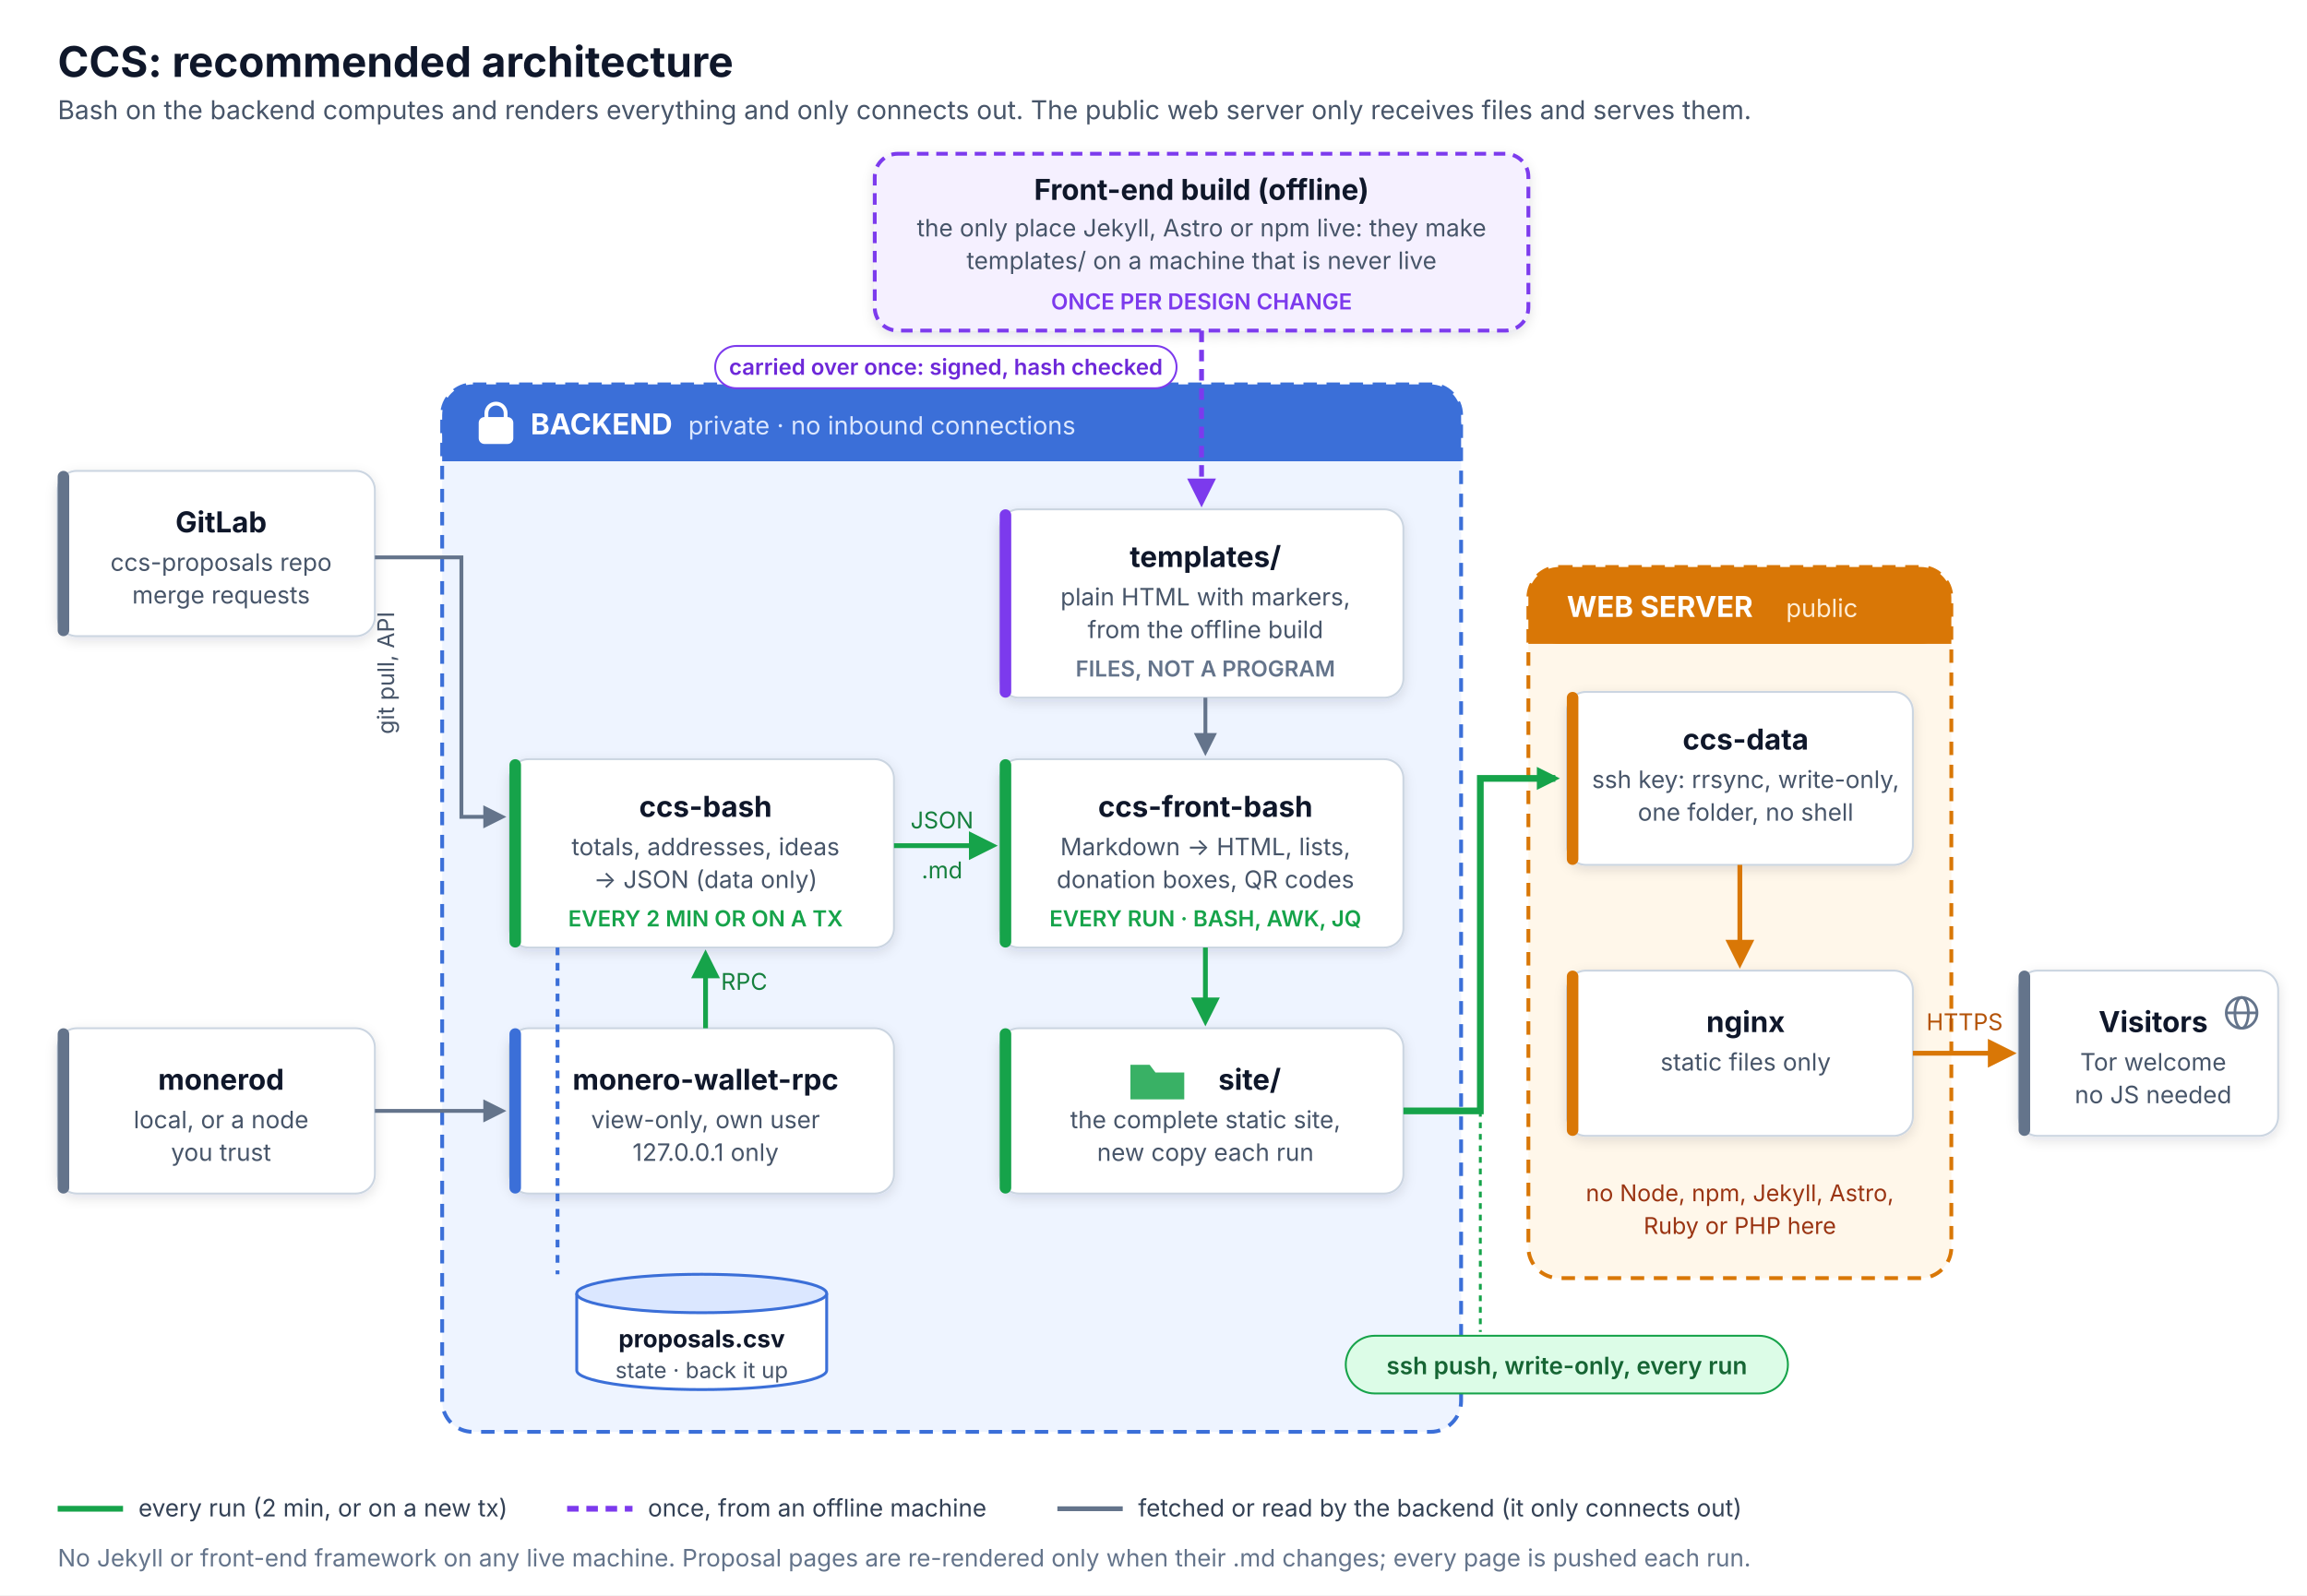
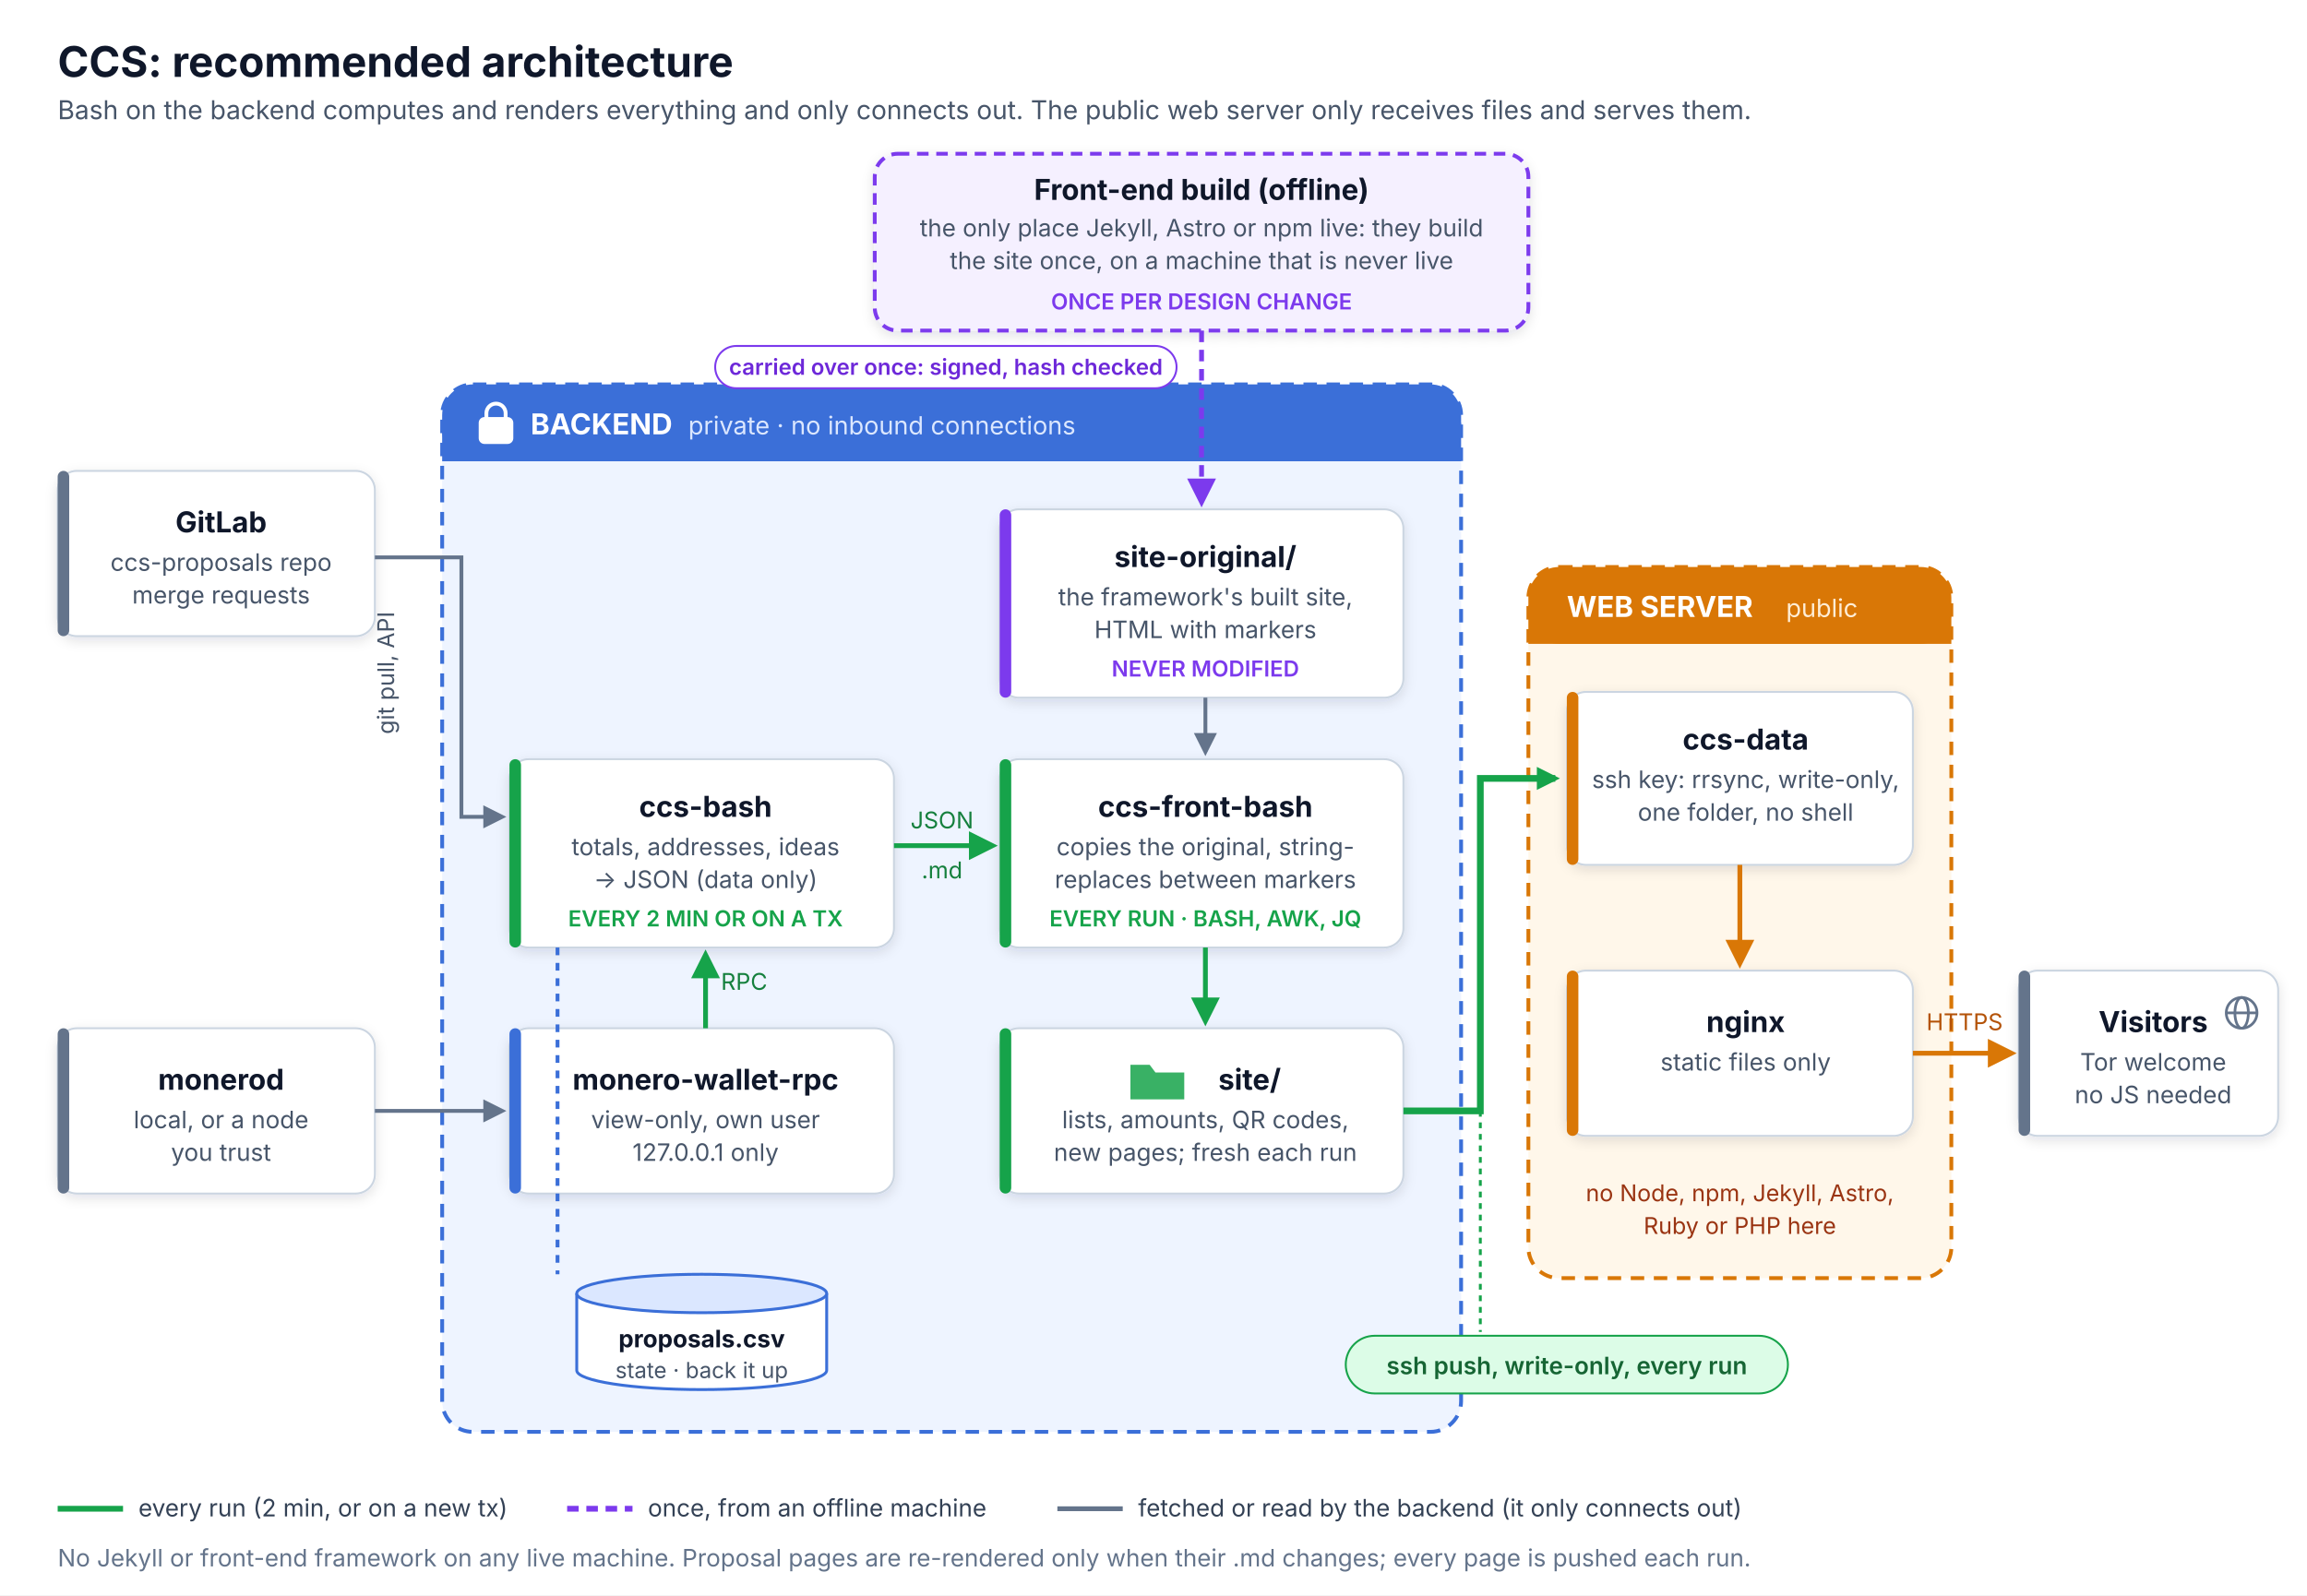
<svg xmlns="http://www.w3.org/2000/svg" viewBox="0 0 1200 830" width="1200" height="830" font-family="Inter, Helvetica, Arial, sans-serif">
  <defs>
    <filter id="sh" x="-10%" y="-10%" width="120%" height="130%">
      <feDropShadow dx="0" dy="2" stdDeviation="3" flood-color="#0f172a" flood-opacity="0.12" />
    </filter>
    <marker id="g" viewBox="0 0 10 10" refX="8" refY="5" markerWidth="6" markerHeight="6" orient="auto">
      <path d="M0,0 L10,5 L0,10 z" fill="#16a34a" />
    </marker>
    <marker id="gb" viewBox="0 0 10 10" refX="8" refY="5" markerWidth="12" markerHeight="12" markerUnits="userSpaceOnUse" orient="auto">
      <path d="M0,0 L10,5 L0,10 z" fill="#16a34a" />
    </marker>
    <marker id="p" viewBox="0 0 10 10" refX="8" refY="5" markerWidth="6" markerHeight="6" orient="auto">
      <path d="M0,0 L10,5 L0,10 z" fill="#7c3aed" />
    </marker>
    <marker id="s" viewBox="0 0 10 10" refX="8" refY="5" markerWidth="6" markerHeight="6" orient="auto">
      <path d="M0,0 L10,5 L0,10 z" fill="#64748b" />
    </marker>
    <marker id="o" viewBox="0 0 10 10" refX="8" refY="5" markerWidth="6" markerHeight="6" orient="auto">
      <path d="M0,0 L10,5 L0,10 z" fill="#d97706" />
    </marker>
  </defs>
  <rect width="1200" height="830" fill="#ffffff" />
  <text x="30" y="40" font-size="22" font-weight="700" fill="#0f172a">CCS: recommended architecture</text>
  <text x="30" y="62" font-size="13.5" fill="#475569">Bash on the backend computes and renders everything and only connects out. The public web server only receives files and serves them.</text>
  <g transform="translate(0,115)">
    <rect x="230" y="85" width="530" height="545" rx="16" fill="#eef4ff" stroke="#3b6fd8" stroke-width="2" stroke-dasharray="7 5" />
    <rect x="230" y="85" width="530" height="40" rx="16" fill="#3b6fd8" />
    <rect x="230" y="105" width="530" height="20" fill="#3b6fd8" />
    <g transform="translate(250,95)" fill="none" stroke="#ffffff" stroke-width="2">
      <rect x="0" y="8" width="16" height="12" rx="2" fill="#ffffff" />
      <path d="M3,8 V5 a5,5 0 0 1 10,0 V8" />
    </g>
    <text x="276" y="111" font-size="15" font-weight="700" fill="#ffffff">BACKEND</text>
    <text x="358" y="111" font-size="13" fill="#dbe7ff">private · no inbound connections</text>
    <rect x="795" y="180" width="220" height="370" rx="16" fill="#fff7ea" stroke="#d97706" stroke-width="2" stroke-dasharray="7 5" />
    <rect x="795" y="180" width="220" height="40" rx="16" fill="#d97706" />
    <rect x="795" y="200" width="220" height="20" fill="#d97706" />
    <text x="815" y="206" font-size="15" font-weight="700" fill="#ffffff">WEB SERVER</text>
    <text x="929" y="206" font-size="13" fill="#ffedd5">public</text>
    <g filter="url(#sh)">
      <rect x="30" y="130" width="165" height="86" rx="10" fill="#ffffff" stroke="#cbd5e1" />
      <rect x="30" y="420" width="165" height="86" rx="10" fill="#ffffff" stroke="#cbd5e1" />
    </g>
    <rect x="30" y="130" width="6" height="86" rx="3" fill="#64748b" />
    <rect x="30" y="420" width="6" height="86" rx="3" fill="#64748b" />
    <text x="115" y="162" text-anchor="middle" font-size="15" font-weight="700" fill="#0f172a">GitLab</text>
    <text x="115" y="182" text-anchor="middle" font-size="12.5" fill="#475569">ccs-proposals repo</text>
    <text x="115" y="199" text-anchor="middle" font-size="12.5" fill="#475569">merge requests</text>
    <text x="115" y="452" text-anchor="middle" font-size="15" font-weight="700" fill="#0f172a">monerod</text>
    <text x="115" y="472" text-anchor="middle" font-size="12.5" fill="#475569">local, or a node</text>
    <text x="115" y="489" text-anchor="middle" font-size="12.5" fill="#475569">you trust</text>
    <g filter="url(#sh)" fill="#ffffff" stroke="#cbd5e1">
      <rect x="520" y="150" width="210" height="98" rx="10" />
      <rect x="265" y="280" width="200" height="98" rx="10" />
      <rect x="520" y="280" width="210" height="98" rx="10" />
      <rect x="265" y="420" width="200" height="86" rx="10" />
      <rect x="520" y="420" width="210" height="86" rx="10" />
    </g>
    <rect x="520" y="150" width="6" height="98" rx="3" fill="#7c3aed" />
    <rect x="265" y="280" width="6" height="98" rx="3" fill="#16a34a" />
    <rect x="520" y="280" width="6" height="98" rx="3" fill="#16a34a" />
    <rect x="265" y="420" width="6" height="86" rx="3" fill="#3b6fd8" />
    <rect x="520" y="420" width="6" height="86" rx="3" fill="#16a34a" />
    <g text-anchor="middle">
-       <text x="627" y="180" font-size="15" font-weight="700" fill="#0f172a">templates/</text>
-       <text x="627" y="200" font-size="12.5" fill="#475569">plain HTML with markers,</text>
-       <text x="627" y="217" font-size="12.5" fill="#475569">from the offline build</text>
-       <text x="627" y="237" font-size="11.5" font-weight="600" fill="#64748b">FILES, NOT A PROGRAM</text>
+       <text x="627" y="180" font-size="15" font-weight="700" fill="#0f172a">site-original/</text>
+       <text x="627" y="200" font-size="12.5" fill="#475569">the framework's built site,</text>
+       <text x="627" y="217" font-size="12.5" fill="#475569">HTML with markers</text>
+       <text x="627" y="237" font-size="11.5" font-weight="600" fill="#7c3aed">NEVER MODIFIED</text>
      <text x="367" y="310" font-size="15" font-weight="700" fill="#0f172a">ccs-bash</text>
      <text x="367" y="330" font-size="12.5" fill="#475569">totals, addresses, ideas</text>
      <text x="367" y="347" font-size="12.5" fill="#475569">→ JSON (data only)</text>
      <text x="367" y="367" font-size="11.5" font-weight="600" fill="#16a34a">EVERY 2 MIN OR ON A TX</text>
      <text x="627" y="310" font-size="15" font-weight="700" fill="#0f172a">ccs-front-bash</text>
-       <text x="627" y="330" font-size="12.5" fill="#475569">Markdown → HTML, lists,</text>
-       <text x="627" y="347" font-size="12.5" fill="#475569">donation boxes, QR codes</text>
+       <text x="627" y="330" font-size="12.5" fill="#475569">copies the original, string-</text>
+       <text x="627" y="347" font-size="12.5" fill="#475569">replaces between markers</text>
      <text x="627" y="367" font-size="11.5" font-weight="600" fill="#16a34a">EVERY RUN · BASH, AWK, JQ</text>
      <text x="367" y="452" font-size="15" font-weight="700" fill="#0f172a">monero-wallet-rpc</text>
      <text x="367" y="472" font-size="12.5" fill="#475569">view-only, own user</text>
      <text x="367" y="489" font-size="12.5" fill="#475569">127.0.0.1 only</text>
      <text x="650" y="452" font-size="15" font-weight="700" fill="#0f172a">site/</text>
-       <text x="627" y="472" font-size="12.5" fill="#475569">the complete static site,</text>
-       <text x="627" y="489" font-size="12.5" fill="#475569">new copy each run</text>
+       <text x="627" y="472" font-size="12.5" fill="#475569">lists, amounts, QR codes,</text>
+       <text x="627" y="489" font-size="12.5" fill="#475569">new pages; fresh each run</text>
    </g>
    <path d="M588,439 h10 l3,4 h15 v14 h-28 z" fill="#16a34a" opacity="0.85" />
    <g transform="translate(300,548)">
      <path d="M0,10 v40 a65,10 0 0 0 130,0 v-40" fill="#ffffff" stroke="#3b6fd8" stroke-width="1.5" />
      <ellipse cx="65" cy="10" rx="65" ry="10" fill="#dbe7ff" stroke="#3b6fd8" stroke-width="1.5" />
      <text x="65" y="38" text-anchor="middle" font-size="12.5" font-weight="700" fill="#0f172a">proposals.csv</text>
      <text x="65" y="54" text-anchor="middle" font-size="11.5" fill="#475569">state · back it up</text>
    </g>
    <g filter="url(#sh)" fill="#ffffff" stroke="#cbd5e1">
      <rect x="815" y="245" width="180" height="90" rx="10" />
      <rect x="815" y="390" width="180" height="86" rx="10" />
      <rect x="1050" y="390" width="135" height="86" rx="10" />
    </g>
    <rect x="815" y="245" width="6" height="90" rx="3" fill="#d97706" />
    <rect x="815" y="390" width="6" height="86" rx="3" fill="#d97706" />
    <rect x="1050" y="390" width="6" height="86" rx="3" fill="#64748b" />
    <g text-anchor="middle">
      <text x="908" y="275" font-size="15" font-weight="700" fill="#0f172a">ccs-data</text>
      <text x="908" y="295" font-size="12.5" fill="#475569">ssh key: rrsync, write-only,</text>
      <text x="908" y="312" font-size="12.5" fill="#475569">one folder, no shell</text>
      <text x="908" y="422" font-size="15" font-weight="700" fill="#0f172a">nginx</text>
      <text x="908" y="442" font-size="12.5" fill="#475569">static files only</text>
      <text x="1120" y="422" font-size="15" font-weight="700" fill="#0f172a">Visitors</text>
      <text x="1120" y="442" font-size="12.5" fill="#475569">Tor welcome</text>
      <text x="1120" y="459" font-size="12.5" fill="#475569">no JS needed</text>
    </g>
    <text x="905" y="510" text-anchor="middle" font-size="12" fill="#9a3412">no Node, npm, Jekyll, Astro,</text>
    <text x="905" y="527" text-anchor="middle" font-size="12" fill="#9a3412">Ruby or PHP here</text>
    <g transform="translate(1158,404)" fill="none" stroke="#64748b" stroke-width="1.4">
      <circle cx="8" cy="8" r="8" />
      <ellipse cx="8" cy="8" rx="3.5" ry="8" />
      <path d="M0,8 h16" />
    </g>
    <g fill="none" stroke="#64748b" stroke-width="2" marker-end="url(#s)">
      <path d="M195,175 H240 V310 H261" />
      <path d="M195,463 H261" />
    </g>
    <text x="200" y="262" font-size="12" fill="#475569" transform="rotate(-90 205 262)">git pull, API</text>
    <g fill="none" stroke="#16a34a" stroke-width="2.5" marker-end="url(#g)">
      <path d="M367,420 V382" />
      <path d="M465,325 H516" />
      <path d="M627,378 V416" />
    </g>
    <path d="M290,378 V548" fill="none" stroke="#3b6fd8" stroke-width="2" stroke-dasharray="4 4" />
    <text x="375" y="400" font-size="12" fill="#15803d">RPC</text>
    <text x="490" y="316" text-anchor="middle" font-size="12" fill="#15803d">JSON</text>
    <text x="490" y="342" text-anchor="middle" font-size="12" fill="#15803d">.md</text>
    <path d="M627,248 V276" fill="none" stroke="#64748b" stroke-width="2" marker-end="url(#s)" />
    <path d="M730,463 H770 V290 H809" fill="none" stroke="#16a34a" stroke-width="3.5" marker-end="url(#gb)" />
    <g transform="translate(700,580)">
      <rect x="0" y="0" width="230" height="30" rx="15" fill="#dcfce7" stroke="#16a34a" />
      <text x="115" y="20" text-anchor="middle" font-size="12.5" font-weight="600" fill="#166534">ssh push, write-only, every run</text>
    </g>
    <path d="M770,463 V578" fill="none" stroke="#16a34a" stroke-width="1.5" stroke-dasharray="3 3" />
    <path d="M905,335 V386" fill="none" stroke="#d97706" stroke-width="2.5" marker-end="url(#o)" />
    <path d="M995,433 H1046" fill="none" stroke="#d97706" stroke-width="2.5" marker-end="url(#o)" />
    <text x="1002" y="421" font-size="12" fill="#b45309">HTTPS</text>
  </g>
  <rect x="455" y="80" width="340" height="92" rx="12" fill="#f5f0ff" stroke="#7c3aed" stroke-width="2" stroke-dasharray="6 4" filter="url(#sh)" />
  <text x="625" y="104" text-anchor="middle" font-size="15" font-weight="700" fill="#0f172a">Front-end build (offline)</text>
-   <text x="625" y="123" text-anchor="middle" font-size="12.5" fill="#475569">the only place Jekyll, Astro or npm live: they make</text>
-   <text x="625" y="140" text-anchor="middle" font-size="12.5" fill="#475569">templates/ on a machine that is never live</text>
+   <text x="625" y="123" text-anchor="middle" font-size="12.5" fill="#475569">the only place Jekyll, Astro or npm live: they build</text>
+   <text x="625" y="140" text-anchor="middle" font-size="12.5" fill="#475569">the site once, on a machine that is never live</text>
  <text x="625" y="161" text-anchor="middle" font-size="11.5" font-weight="600" fill="#7c3aed">ONCE PER DESIGN CHANGE</text>
  <path d="M625,172 V261" fill="none" stroke="#7c3aed" stroke-width="2.5" stroke-dasharray="6 4" marker-end="url(#p)" />
  <g transform="translate(372,180)">
    <rect x="0" y="0" width="240" height="22" rx="11" fill="#ffffff" stroke="#7c3aed" />
    <text x="120" y="15" text-anchor="middle" font-size="11.5" font-weight="600" fill="#6d28d9">carried over once: signed, hash checked</text>
  </g>
  <g transform="translate(30,775)" font-size="12.5" fill="#334155">
    <path d="M0,10 H34" stroke="#16a34a" stroke-width="3" />
    <text x="42" y="14">every run (2 min, or on a new tx)</text>
    <path d="M265,10 H299" stroke="#7c3aed" stroke-width="3" stroke-dasharray="6 4" />
    <text x="307" y="14">once, from an offline machine</text>
    <path d="M520,10 H554" stroke="#64748b" stroke-width="2.5" />
    <text x="562" y="14">fetched or read by the backend (it only connects out)</text>
    <text x="0" y="40" fill="#64748b">No Jekyll or front-end framework on any live machine. Proposal pages are re-rendered only when their .md changes; every page is pushed each run.</text>
  </g>
</svg>
